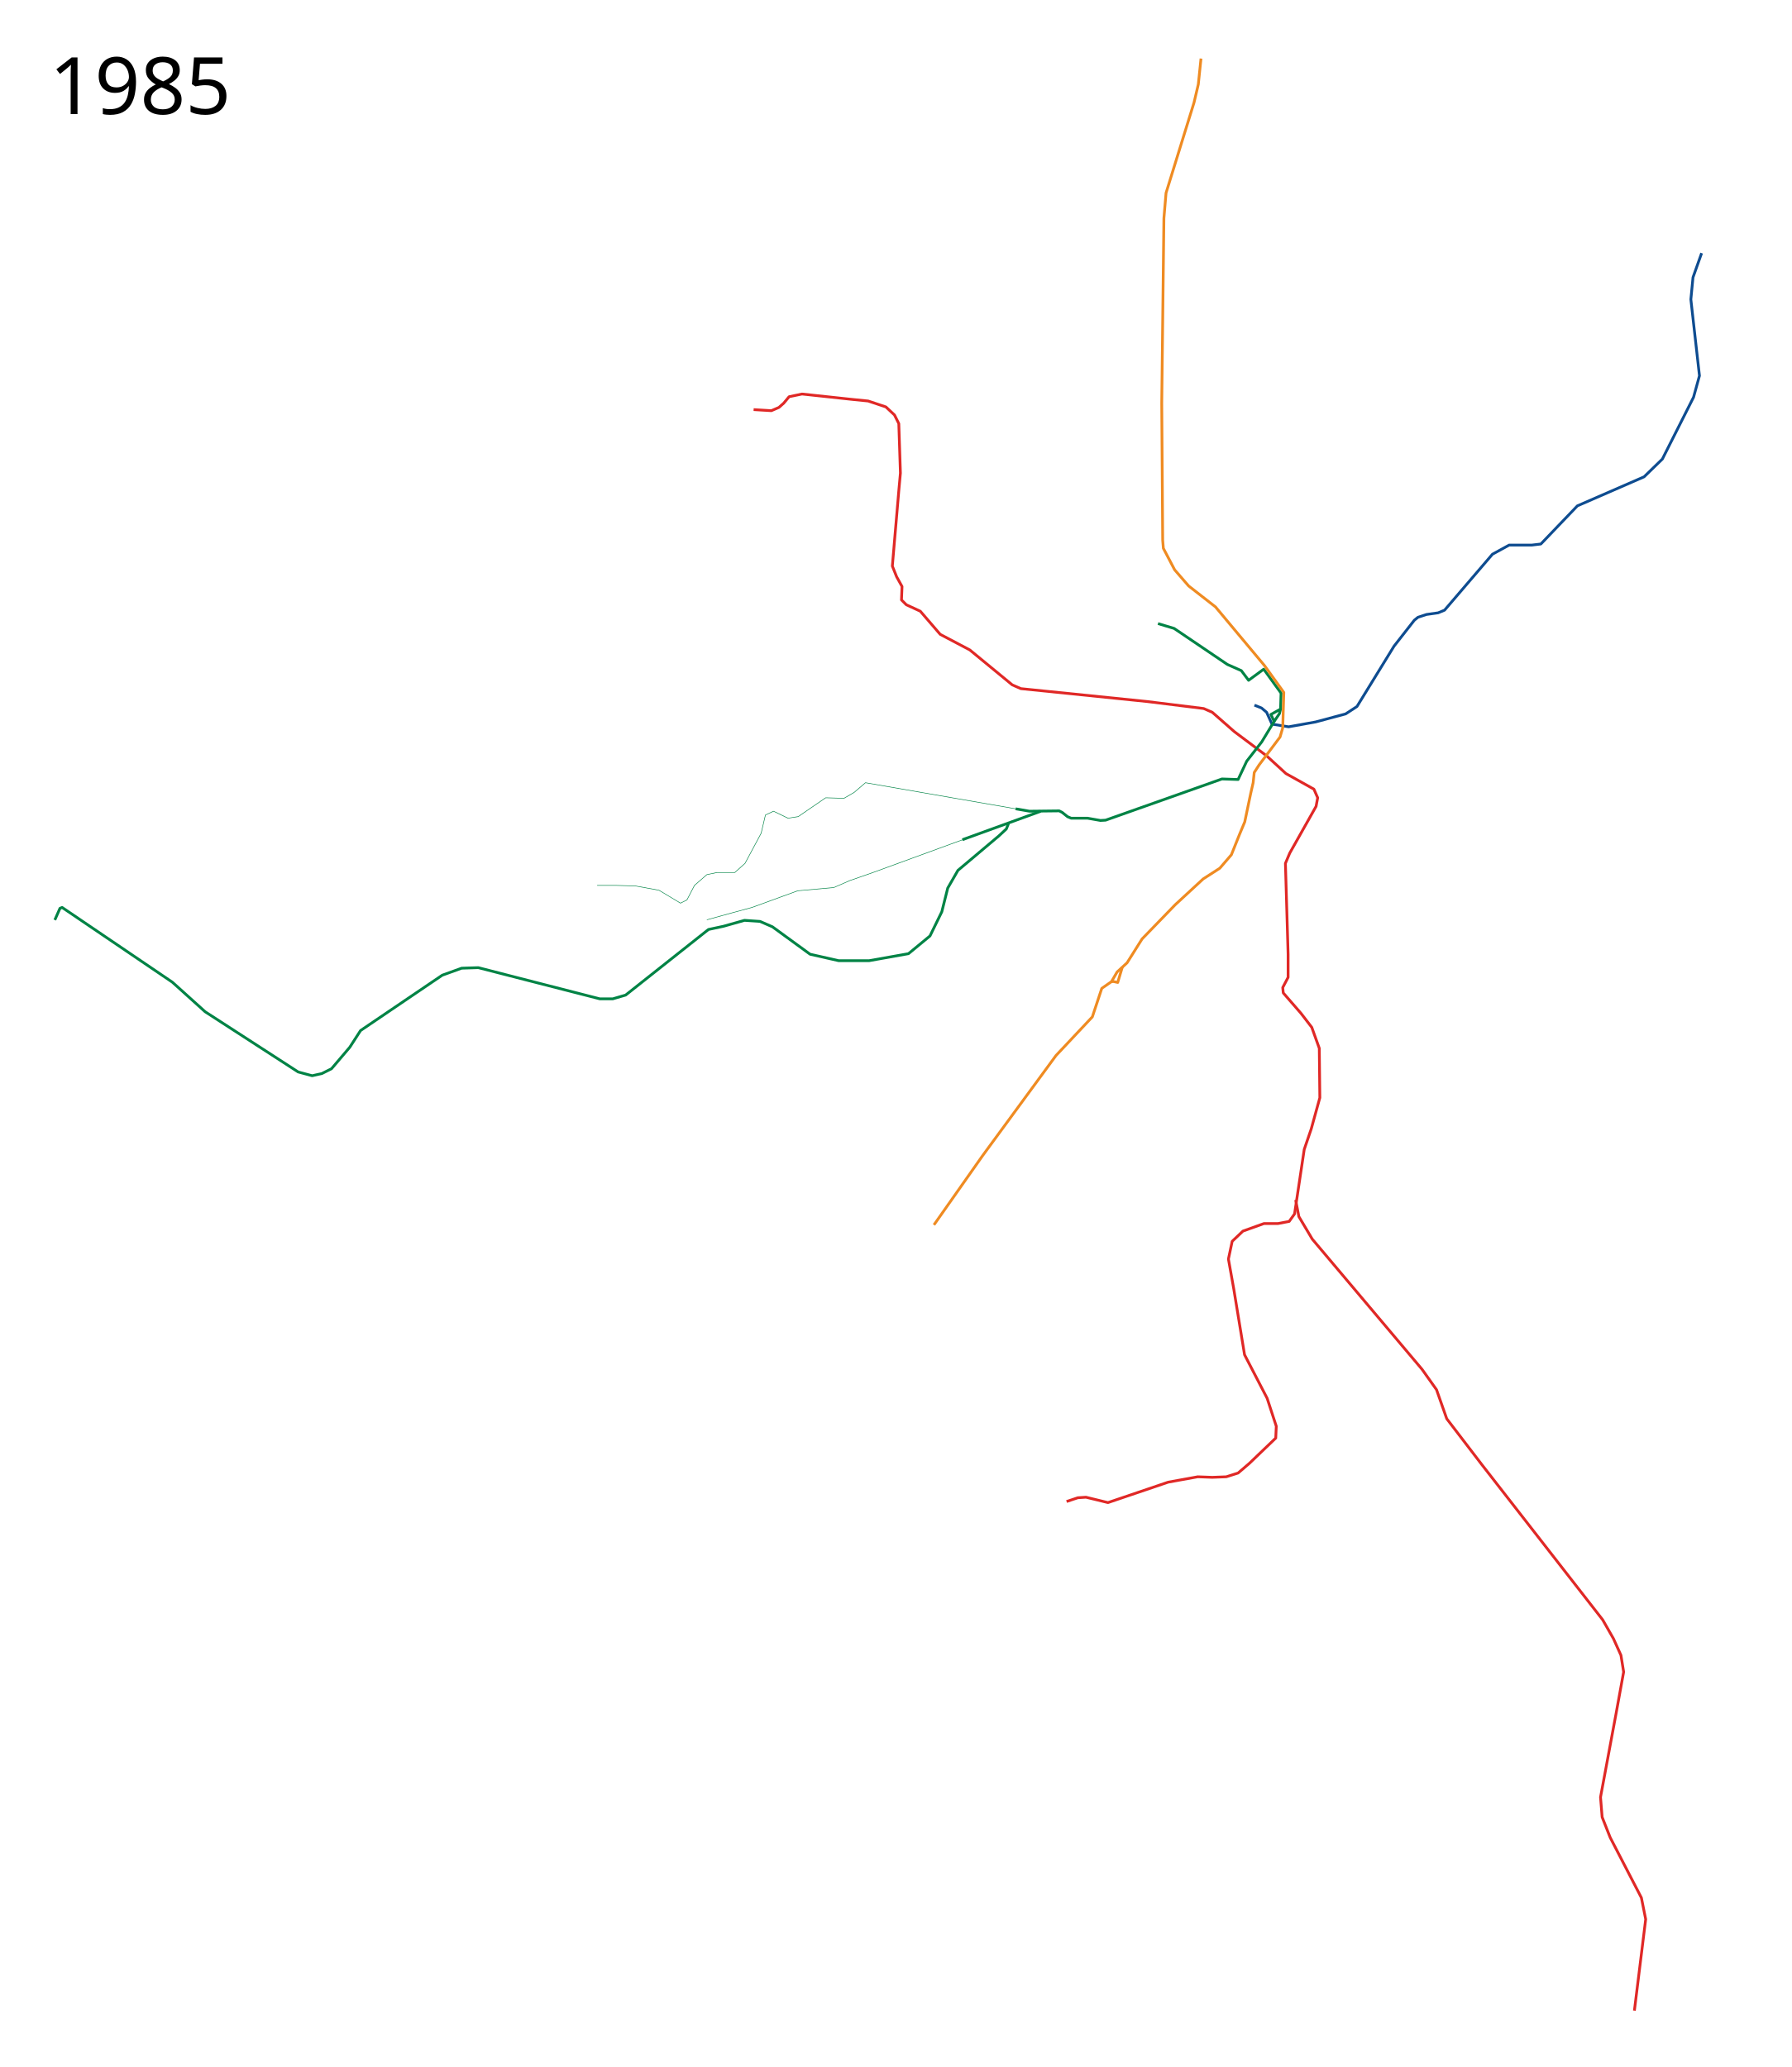
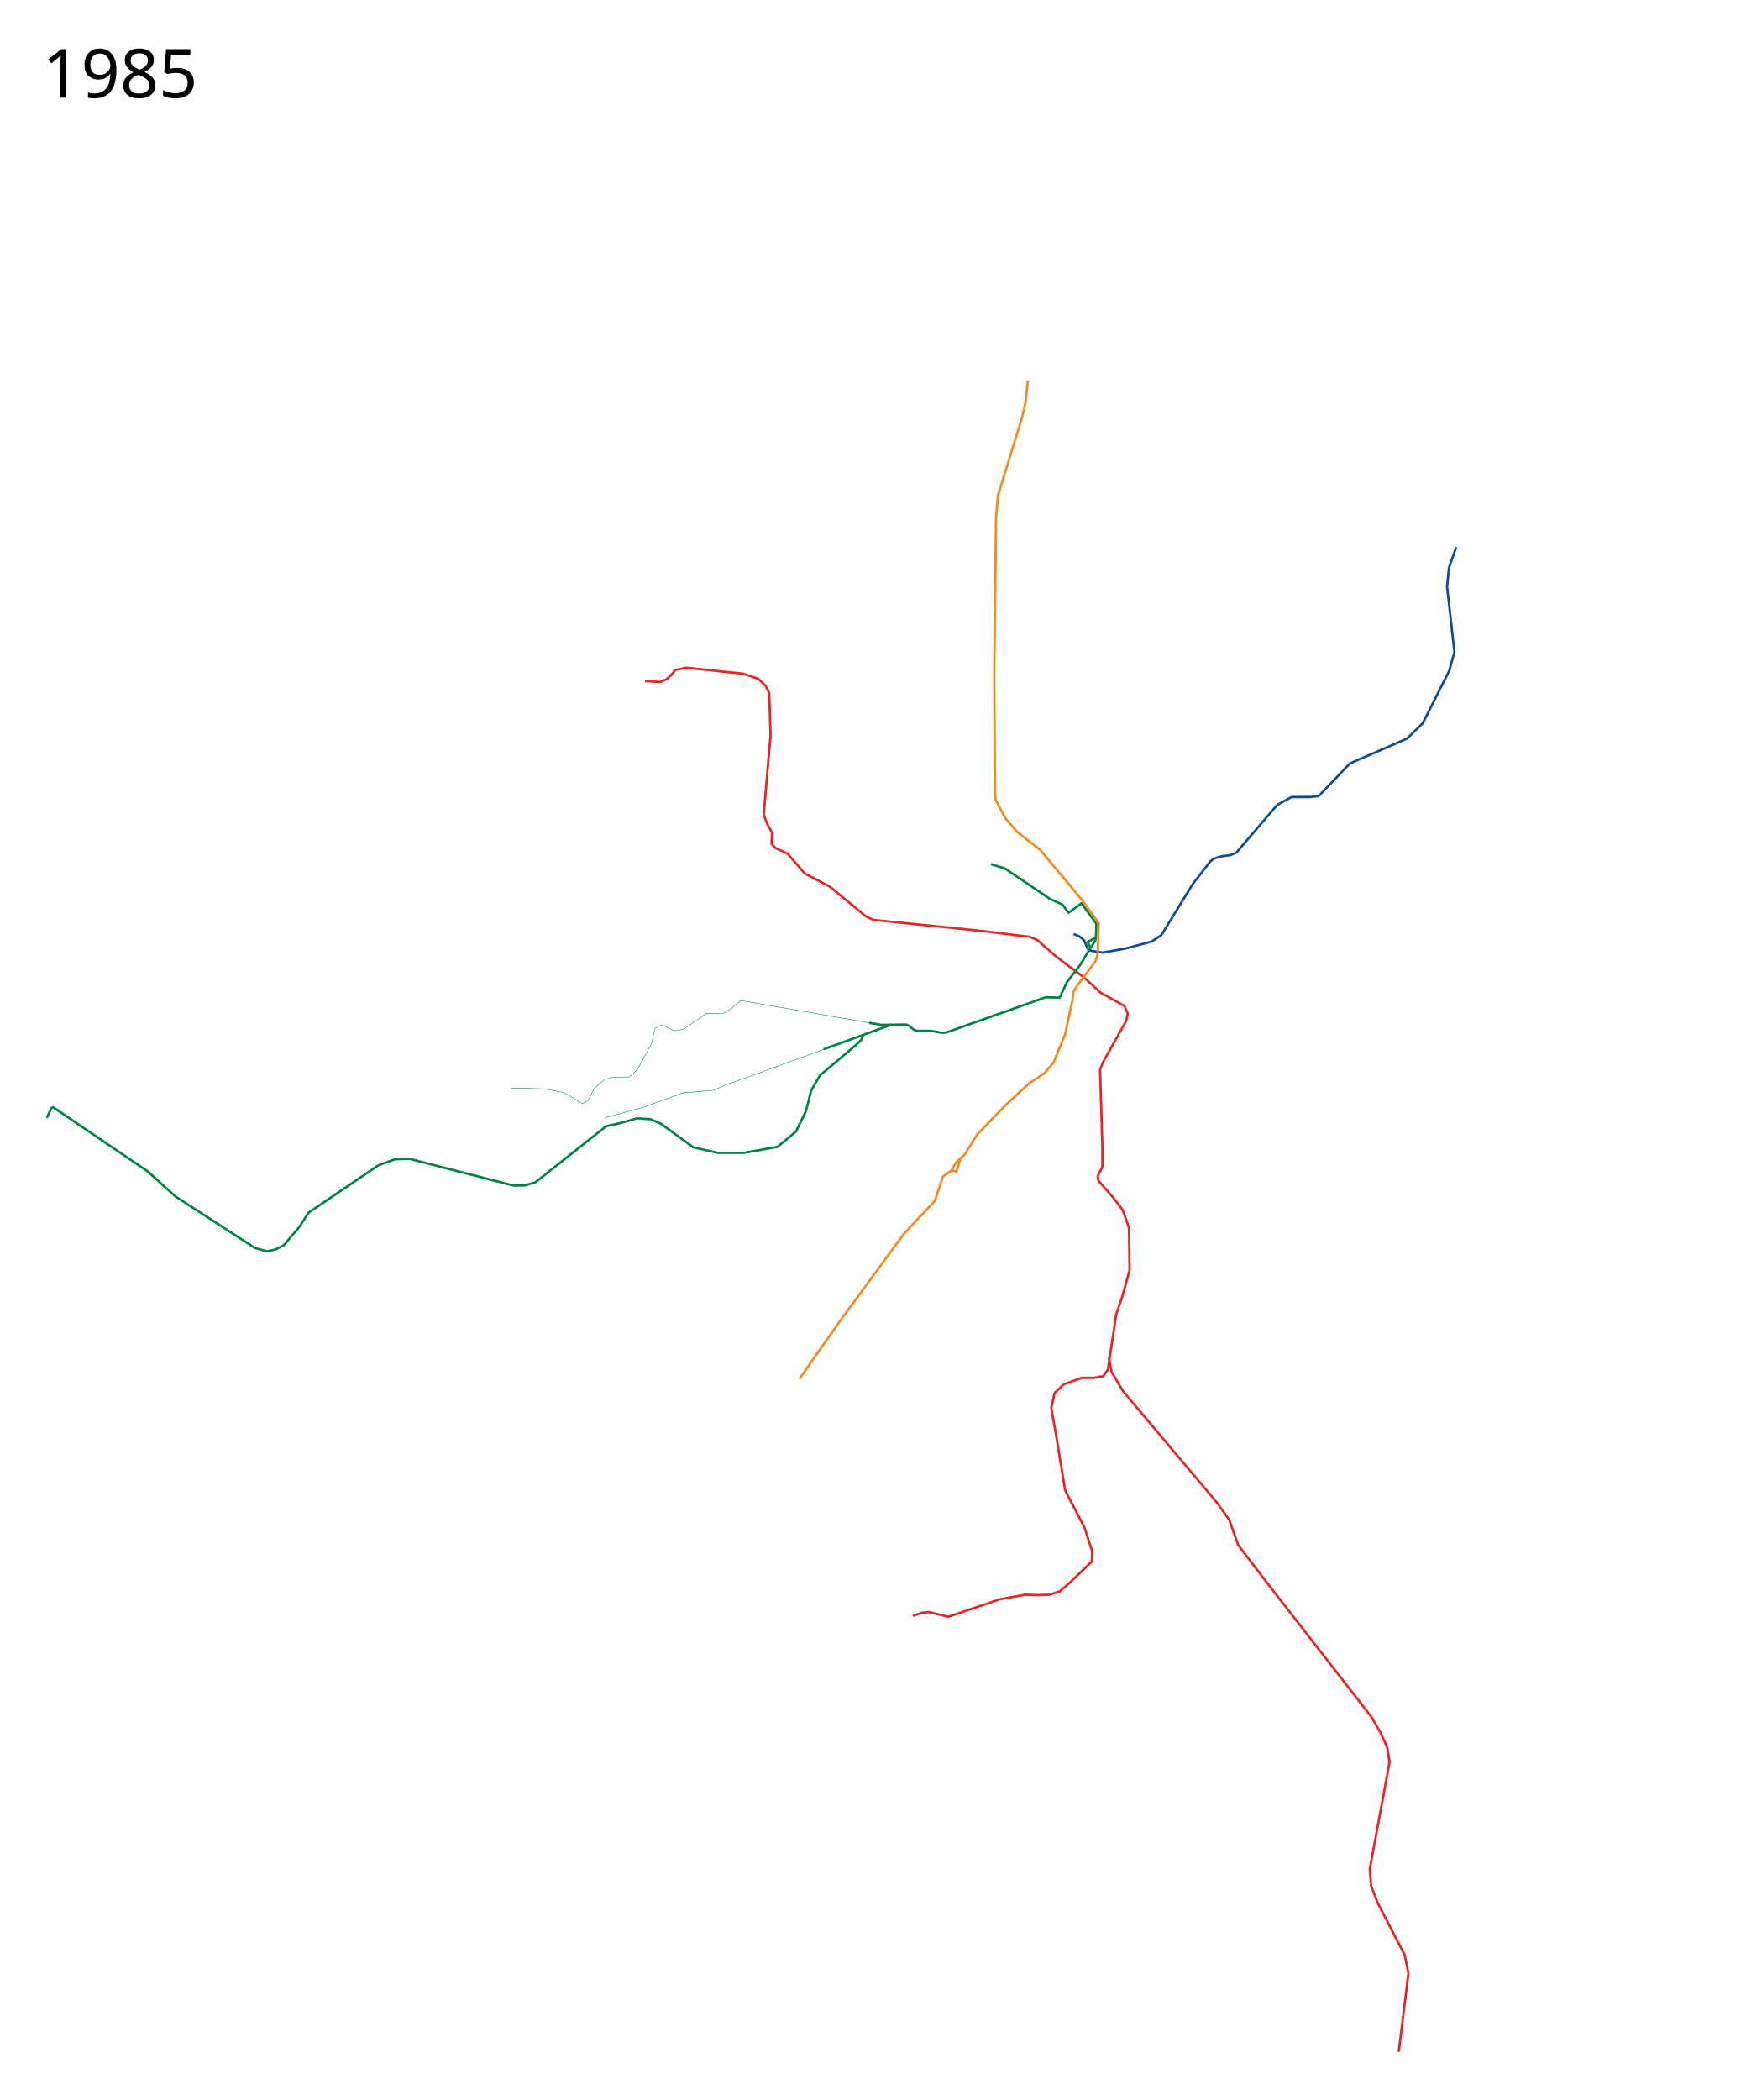
- <svg xmlns="http://www.w3.org/2000/svg" viewBox="-60, -75, 3250, 3750" height="3750" width="3250">
+ <svg xmlns="http://www.w3.org/2000/svg" viewBox="-60, -775, 3700, 4450" height="4450" width="3700">
  <path d="M1306.983 668.127l32.187 1.951 13.655-5.852 8.778-7.803 9.754-11.704 23.409-4.877 90.708 9.754 29.261 2.926 32.187 10.729 15.606 14.63 7.802 15.606 2.927 89.733-2.927 32.187-11.704 136.55 7.803 19.507 9.754 17.557-.976 24.384 8.779 8.778 25.359 11.705 36.088 41.94 53.645 28.286 77.054 63.398 15.605 6.827 229.21 23.41 102.413 12.679 15.606 6.827 39.99 35.113 58.521 43.892 35.113 32.187 50.719 28.285 6.827 15.606-2.926 15.606-47.792 84.856-7.803 18.532 4.877 164.836v41.94l-9.754 18.532.975 9.754 32.187 37.063 19.507 25.36 13.655 38.039.976 89.733-15.606 56.57-12.68 37.064-14.63 97.537-2.926 19.507-9.754 13.655-20.482 3.901h-25.36l-38.039 13.655-19.507 18.532-6.827 32.187 9.753 54.62 19.507 118.994 40.965 79.004 16.582 50.72-.976 21.457-47.792 45.842-20.483 17.557-21.458 6.827-25.36.975-26.334-.975-53.645 9.754-109.24 37.063-39.99-9.753-14.63.975-20.483 6.828" fill="none" stroke="#e02826" stroke-width="5" stroke-linejoin="round" />
  <path d="M1782.234 1392.359l-272.376-47.331-20.482 17.556-18.532 10.73-33.163-.976-49.743 34.137-18.532 2.926-26.335-12.68-14.63 6.828-7.803 33.163-29.26 54.62-18.532 16.58h-32.187l-18.532 3.902-22.433 19.508-13.655 26.334-11.705 5.852-39.014-23.408-42.916-7.803-34.138-.975h-35.113" fill="none" stroke="#008345" stroke-linejoin="round" />
  <path d="M2290.147 2101.907l5.852 30.237 24.384 40.965 198.973 236.037 26.335 37.064 18.532 52.67 63.398 82.905 219.456 281.879 19.508 34.138 13.655 30.236 4.877 30.236-13.656 75.103-28.285 152.156 2.926 36.088 14.63 37.064 56.571 109.24 7.803 39.015-20.482 165.811" fill="none" stroke="#e02826" stroke-width="5" stroke-linejoin="round" />
  <path d="M2215.457 1204.295l12.852 5.186 9.168 7.774 9.754 21.458 30.236 4.877 48.768-8.778 54.62-14.63 20.54-13.413 67.243-109.483 36.789-47.056 6.64-5.347 15.571-5.126 20.98-2.943 11.703-4.877 86.808-101.438 30.236-16.58h40.965l16.581-1.952 66.325-69.25 120.944-52.67 33.162-32.186 56.571-112.167 10.73-39.014-15.606-138.502 3.901-39.99 15.606-43.89" fill="none" stroke="#0e4c90" stroke-width="5" stroke-linejoin="round" />
  <path d="M2040.454 1056.32l29.261 8.78 96.56 65.348 25.366 11.217 13.168 17.557 27.425-20.152 31.457 43.412-.865 28.943-17.546 9.732 5.852 12.68-22.433 37.063-27.31 35.113-15.606 33.163-29.26-.976-211.093 74.782-9.398.516-23.35-4.096h-29.704l-6.498-2.705-9.745-7.805-5.463-2.79-53.932.62-25.112-4.363M1769.304 1419.155l-3.901 9.754-13.655 12.68-74.128 62.422-18.532 32.187-10.729 42.916-21.458 43.891-39.014 32.187-71.201 12.68h-55.596l-51.694-11.704-68.275-49.744-22.434-9.753-28.285-1.951-38.039 10.729-27.31 5.852-150.206 118.994-23.408 6.828h-23.409l-114.117-29.261-106.314-27.31-30.237.975-35.113 12.68-148.254 100.462-19.508 30.236-33.162 39.014-17.556 8.779-17.557 3.901-25.36-6.827-168.737-109.24-39.99-36.09-19.507-17.556L52.67 1571.311l-3.93 1.638-9.31 21.104" fill="none" stroke="#008345" stroke-width="5" stroke-linejoin="round" />
  <path d="M1711.675 1439.1l-188.162 68.813-41.94 14.63-29.261 12.68-65.35 5.852-82.905 30.236-36.088 9.754-45.842 12.68" fill="none" stroke="#008345" stroke-linejoin="round" />
  <path d="M1827.72 1396.828l-142.028 51.576M2262.826 1211.425l-2.03 8.249-9.664 14.163" fill="none" stroke="#008345" stroke-width="5" stroke-linejoin="round" />
-   <text style="-inkscape-font-specification:Sans" y="131.961" x="29.453" font-size="144px" font-weight="400" font-family="Sans">
-     <tspan y="131.961" x="29.453">1985</tspan>
+   <text style="-inkscape-font-specification:Sans" y="-568.039" x="29.453" font-size="144px" font-weight="400" font-family="Sans">
+     <tspan y="-568.039" x="29.453">1985</tspan>
  </text>
  <path d="M1634.069 2147.213l88.418-125.772M2118.483 31.217l-4.876 46.817-7.803 33.162-50.72 163.86-3.9 45.843-3.902 335.524L2049 905l1.208 14.77 20.483 39.014 25.36 29.261 48.767 38.04 88.758 106.314 35.113 48.768-1.95 64.374-4.878 16.58-38.039 50.72-8.778 13.655-1.95 18.531-4.424 19.31-10.838 51.771-9.61 23.042-14.63 36.576-20.971 24.384-30.236 19.507-50.719 46.817-59.985 61.936-27.31 43.403-18.044 16.581-10.241 17.557-17.557 12.192-17.136 51.715-65.946 70.168-132.96 181.454" fill="none" stroke="#ef8b22" stroke-width="5" stroke-linejoin="round" />
  <path d="M1956.086 1705.91l3.965-.16 7.374 1.667 8.427-28.09" fill="none" stroke="#ef8b22" stroke-width="5" stroke-linejoin="round" />
</svg>
